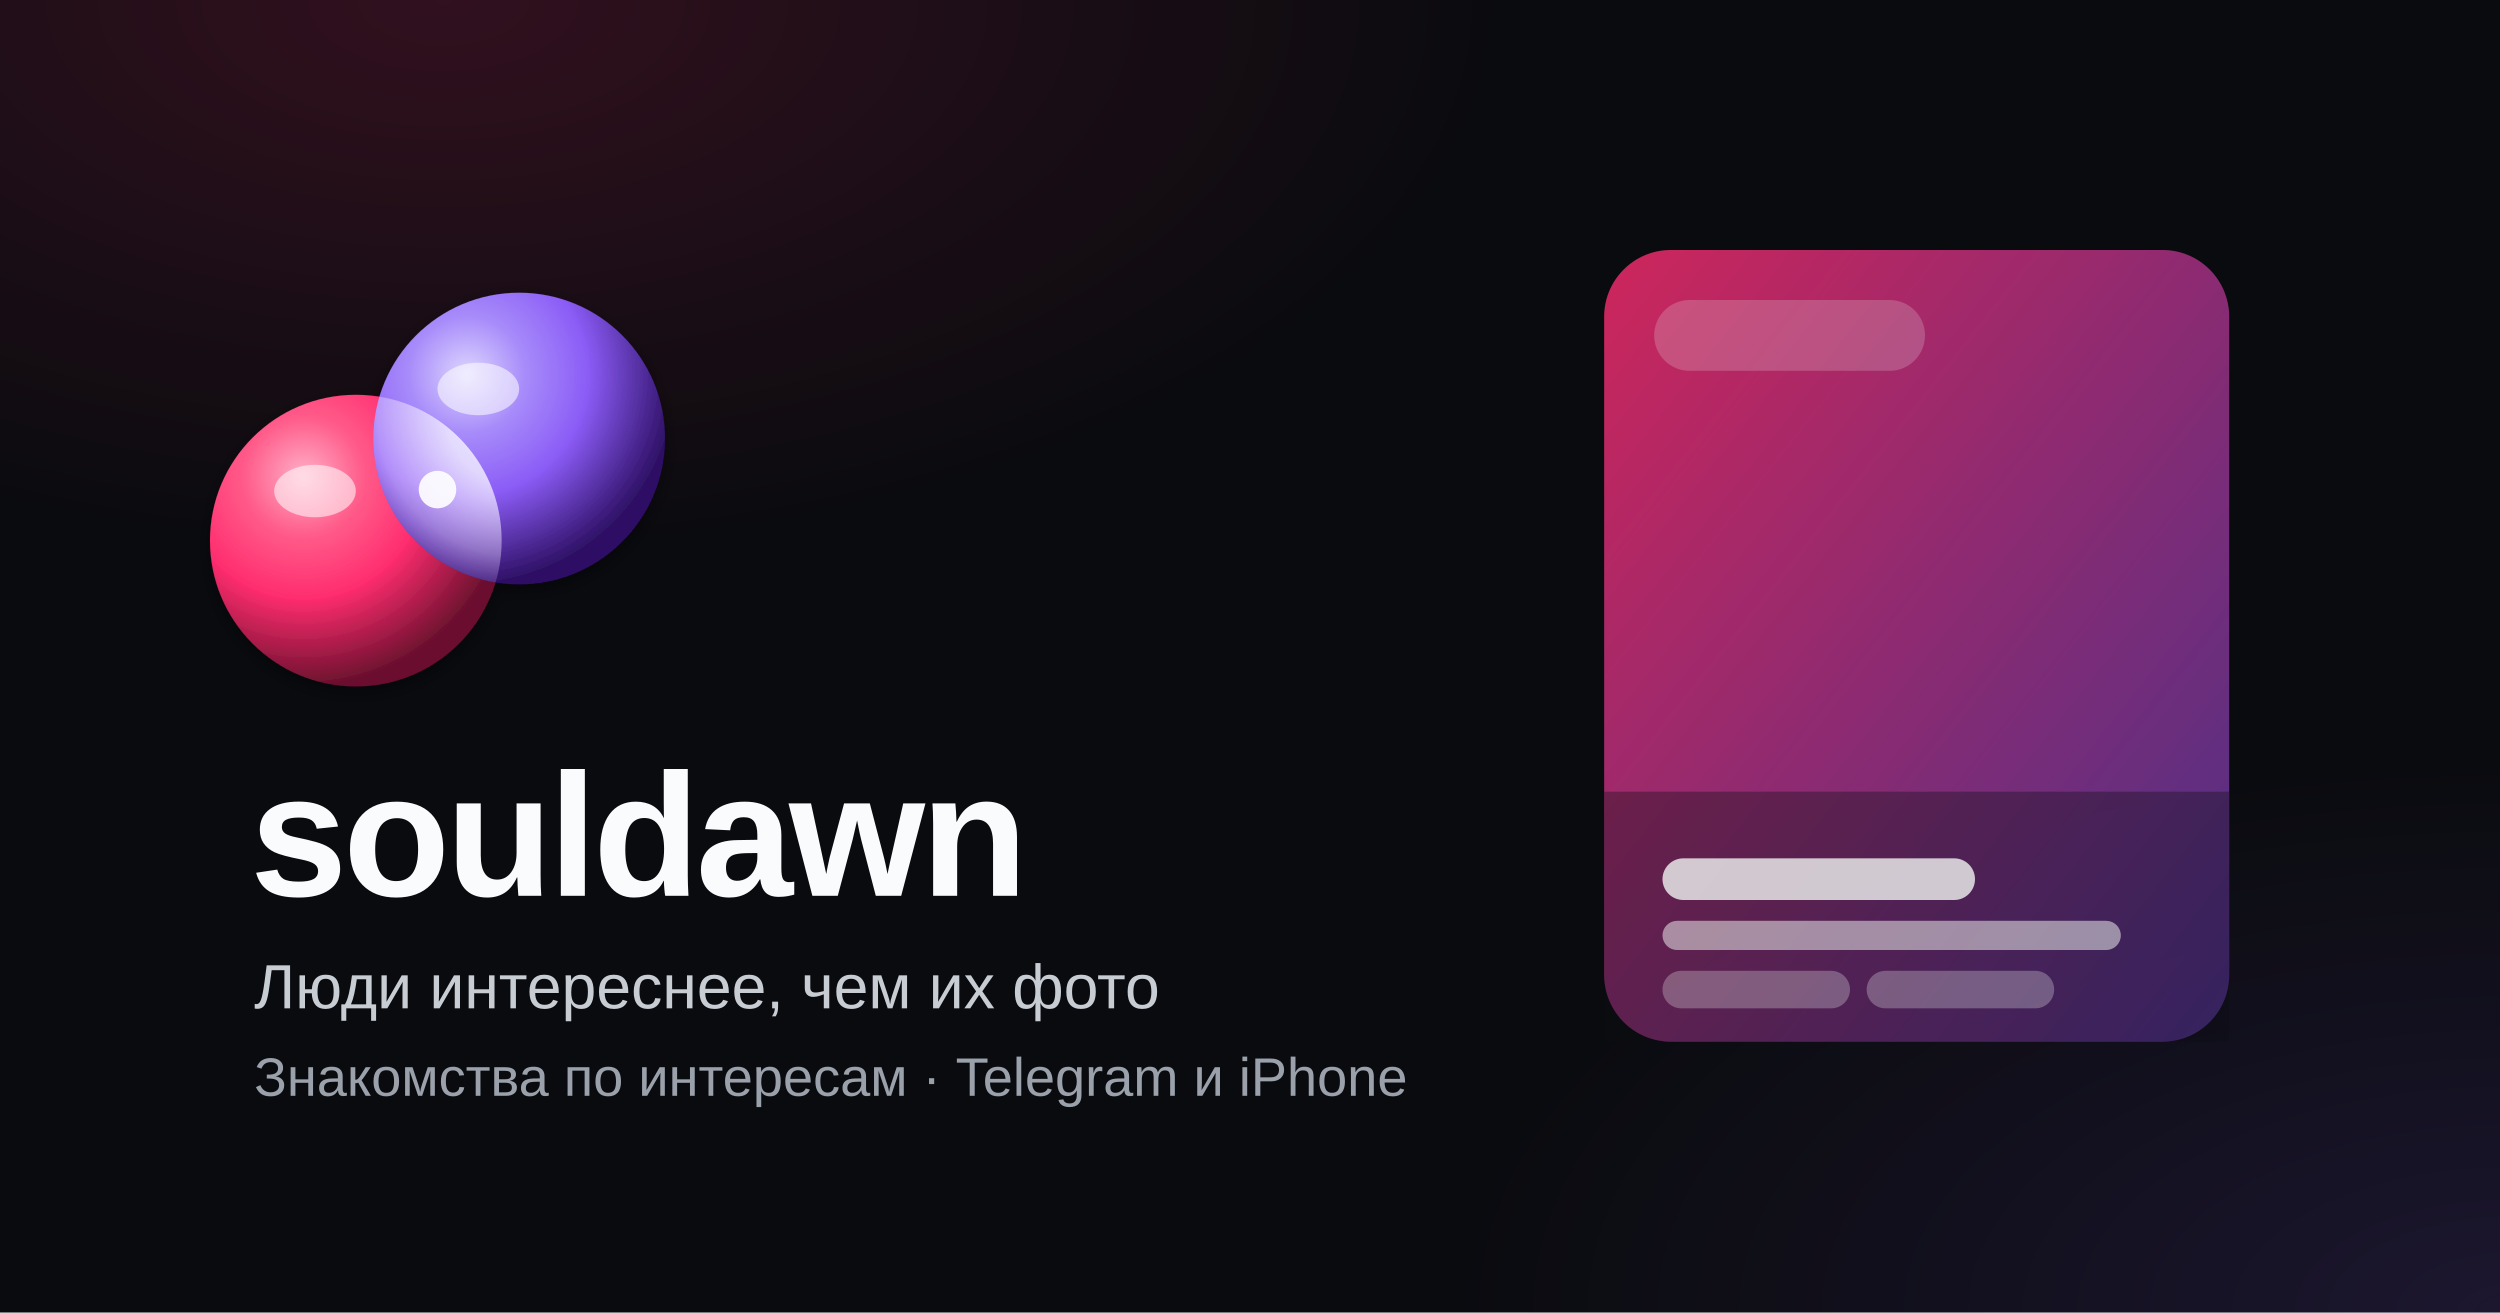
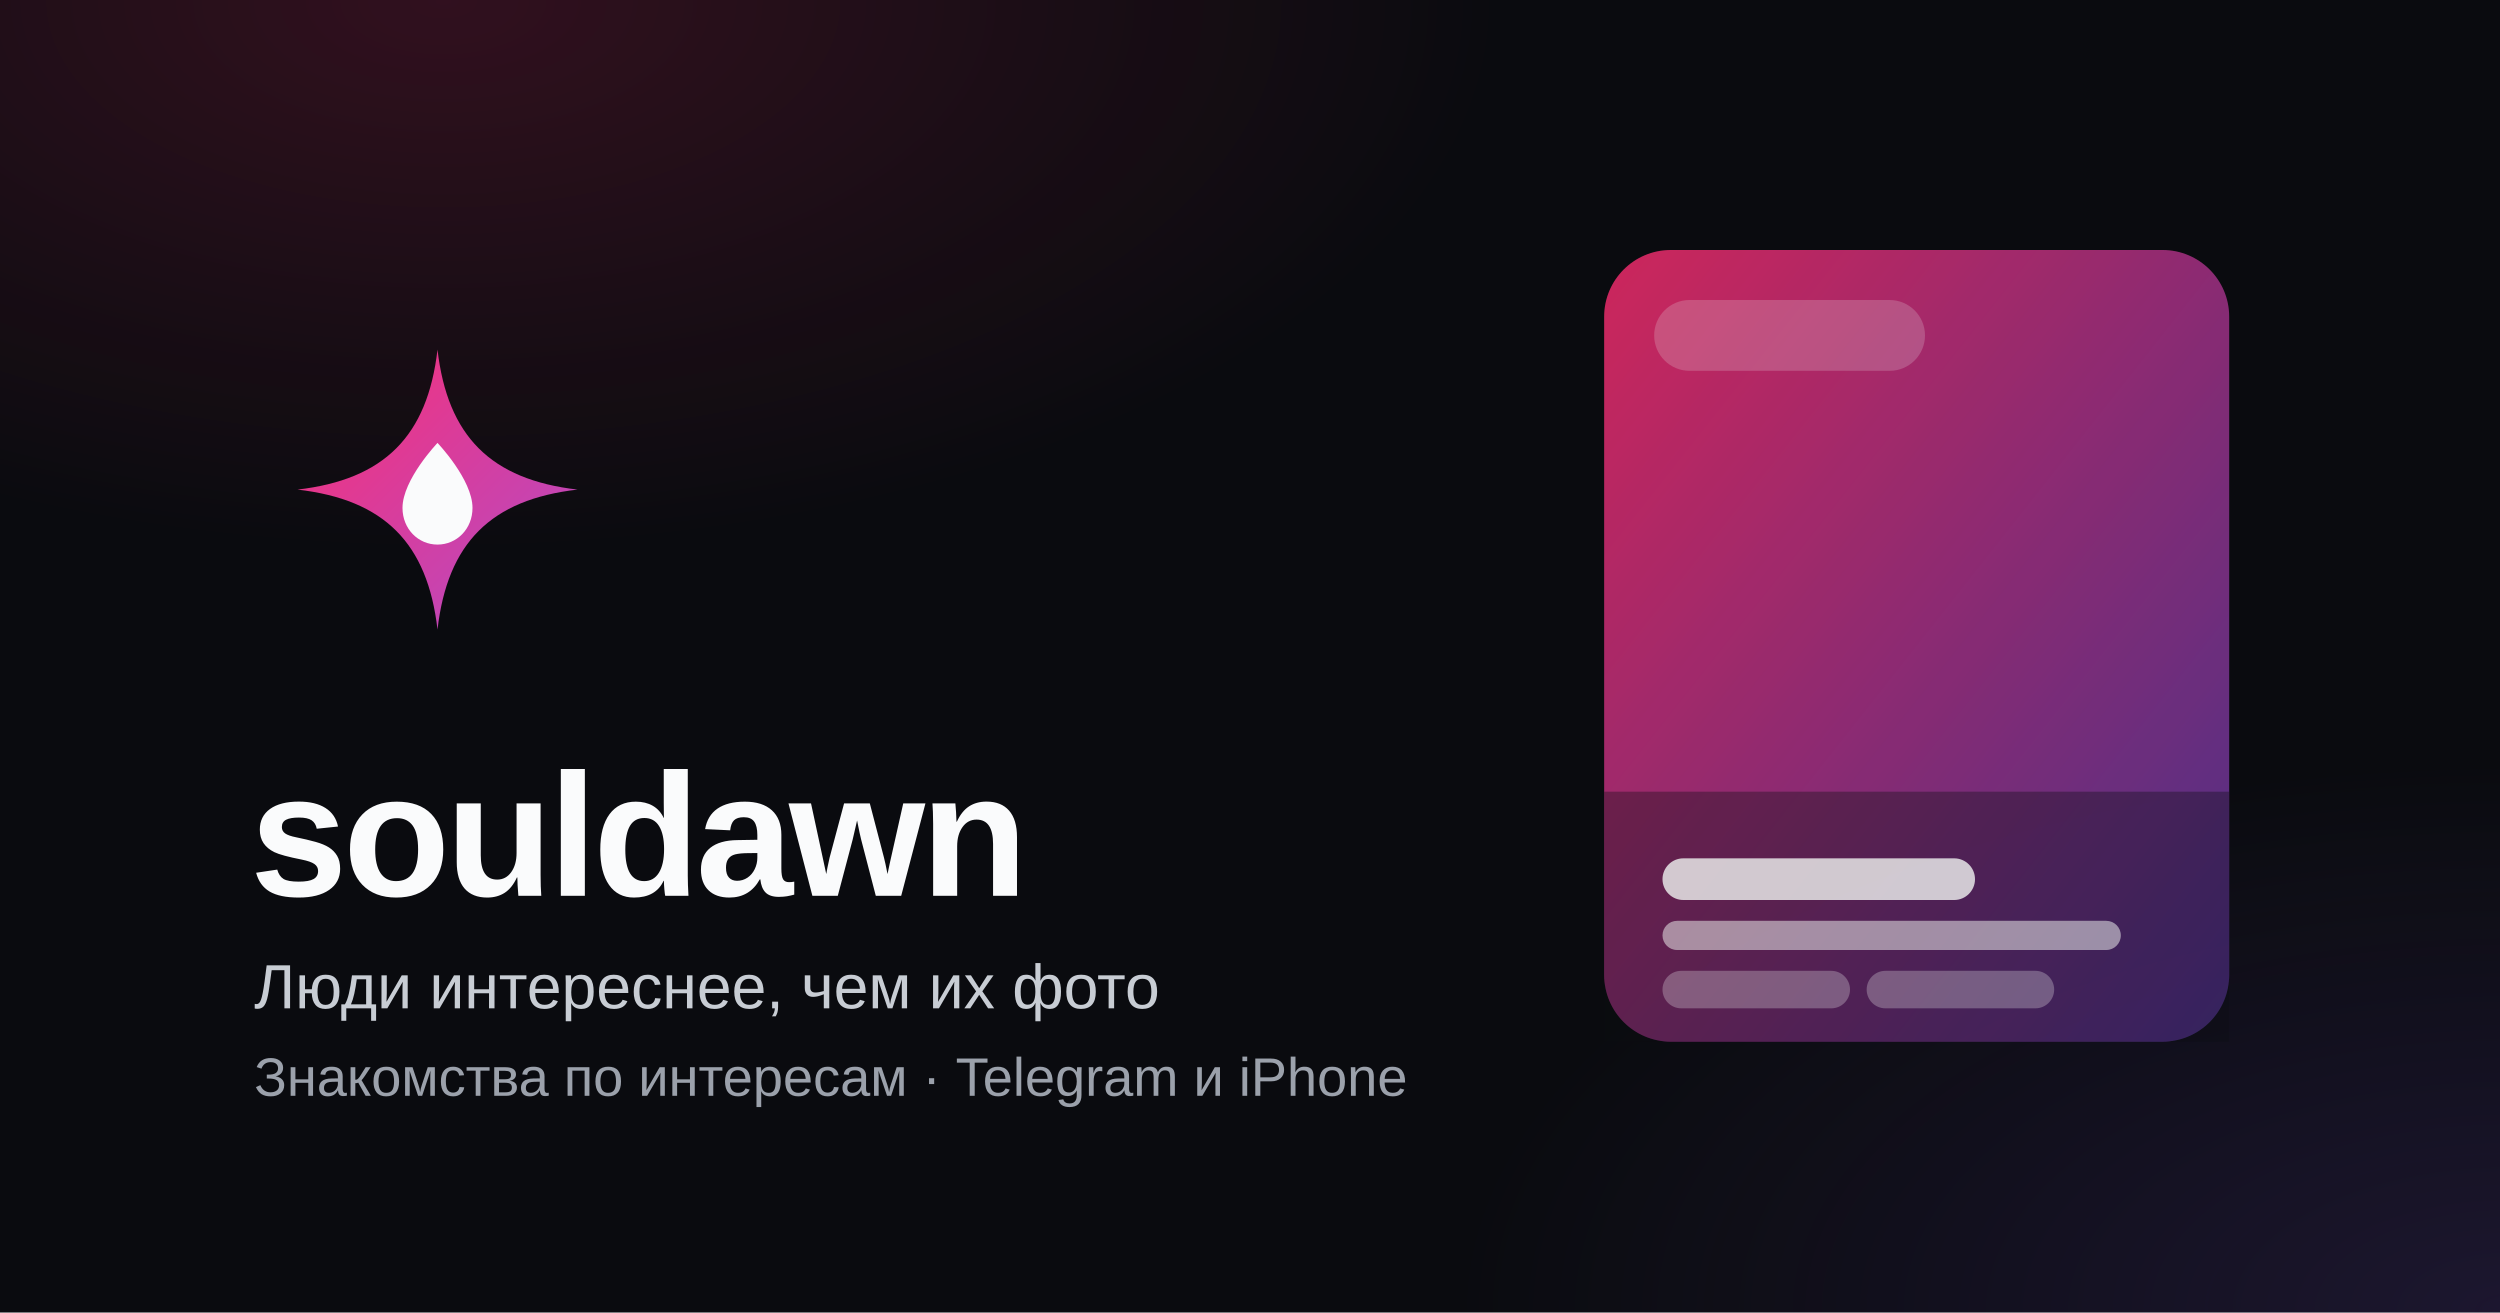
<svg xmlns="http://www.w3.org/2000/svg" width="1200" height="630" viewBox="0 0 1200 630" role="img" aria-labelledby="ogTitle ogDesc">
  <defs>
    <radialGradient id="glow1" cx="18%" cy="0%" r="70%">
      <stop offset="0%" stop-color="#ff2d6f" stop-opacity="0.16" />
      <stop offset="60%" stop-color="#ff2d6f" stop-opacity="0" />
    </radialGradient>
    <radialGradient id="glow2" cx="100%" cy="100%" r="70%">
      <stop offset="0%" stop-color="#8b5cf6" stop-opacity="0.14" />
      <stop offset="60%" stop-color="#8b5cf6" stop-opacity="0" />
    </radialGradient>
    <linearGradient id="cardGrad" x1="0%" y1="0%" x2="100%" y2="100%">
      <stop offset="0%" stop-color="#ff2d6f" />
      <stop offset="100%" stop-color="#5b3aa8" />
    </linearGradient>
-     <radialGradient id="oga" cx="32%" cy="28%" r="72%">
-       <stop offset="0%" stop-color="#ffb0c8" />
-       <stop offset="28%" stop-color="#ff5c8a" />
-       <stop offset="58%" stop-color="#ff2d6f" />
-       <stop offset="100%" stop-color="#6b102e" />
-     </radialGradient>
-     <radialGradient id="ogb" cx="32%" cy="28%" r="72%">
-       <stop offset="0%" stop-color="#ddd6fe" />
-       <stop offset="28%" stop-color="#a78bfa" />
-       <stop offset="58%" stop-color="#8b5cf6" />
-       <stop offset="100%" stop-color="#2e1065" />
-     </radialGradient>
-     <radialGradient id="oglens" cx="50%" cy="42%" r="62%">
-       <stop offset="0%" stop-color="#ffffff" stop-opacity="1" />
-       <stop offset="40%" stop-color="#f5f3ff" stop-opacity="0.85" />
-       <stop offset="78%" stop-color="#e9d5ff" stop-opacity="0.45" />
-       <stop offset="100%" stop-color="#c084fc" stop-opacity="0.15" />
-     </radialGradient>
-     <filter id="ogf" x="-30%" y="-30%" width="160%" height="160%">
-       <feGaussianBlur in="SourceAlpha" stdDeviation="4" result="blur" />
-       <feOffset dy="3" result="off" />
-       <feFlood flood-color="#000000" flood-opacity="0.4" result="color" />
-       <feComposite in="color" in2="off" operator="in" result="shadow" />
-       <feMerge>
-         <feMergeNode in="shadow" />
-         <feMergeNode in="SourceGraphic" />
-       </feMerge>
-     </filter>
-     <clipPath id="ogLens">
-       <circle cx="-39.2" cy="24.5" r="70" />
-     </clipPath>
+     <linearGradient id="ogSpark" x1="0" y1="0" x2="140" y2="140" gradientUnits="userSpaceOnUse">
+       <stop offset="0%" stop-color="#ff2d6f" />
+       <stop offset="100%" stop-color="#8b5cf6" />
+     </linearGradient>
  </defs>
  <rect width="1200" height="630" fill="#0a0b0f" />
  <rect width="1200" height="630" fill="url(#glow1)" />
  <rect width="1200" height="630" fill="url(#glow2)" />
  <g transform="translate(770,120)" opacity="0.9">
    <rect x="0" y="0" width="300" height="380" rx="32" fill="url(#cardGrad)" />
    <rect x="0" y="0" width="300" height="380" rx="32" fill="#0a0b0f" opacity="0.12" />
    <rect x="24" y="24" width="130" height="34" rx="17" fill="#ffffff" opacity="0.22" />
    <rect x="0" y="260" width="300" height="120" rx="0" fill="#0a0b0f" opacity="0.35" />
    <rect x="28" y="292" width="150" height="20" rx="10" fill="#ffffff" opacity="0.85" />
    <rect x="28" y="322" width="220" height="14" rx="7" fill="#ffffff" opacity="0.55" />
    <rect x="28" y="346" width="90" height="18" rx="9" fill="#ffffff" opacity="0.3" />
    <rect x="126" y="346" width="90" height="18" rx="9" fill="#ffffff" opacity="0.3" />
  </g>
-   <g transform="translate(210,235)" filter="url(#ogf)">
-     <circle cx="-39.2" cy="24.5" r="70" fill="url(#oga)" />
-     <circle cx="39.2" cy="-24.5" r="70" fill="url(#ogb)" />
-     <circle cx="39.2" cy="-24.5" r="70" fill="url(#oglens)" clip-path="url(#ogLens)" opacity="0.92" />
-     <ellipse cx="-58.8" cy="0.7" rx="19.6" ry="12.6" fill="#ffffff" opacity="0.55" />
-     <ellipse cx="19.6" cy="-48.3" rx="19.6" ry="12.6" fill="#ffffff" opacity="0.55" />
-     <circle cx="0" cy="0" r="9" fill="#ffffff" opacity="0.9" />
+   <g transform="translate(210,235) scale(1.6) translate(-50,-50)">
+     <path d="M50 8C53 34 66 47 92 50C66 53 53 66 50 92C47 66 34 53 8 50C34 47 47 34 50 8Z" fill="url(#ogSpark)" />
+     <path d="M50 36C50 36 39.5 47 39.5 55.5C39.5 61.8 44.2 66.5 50 66.5C55.8 66.5 60.5 61.8 60.5 55.5C60.5 47 50 36 50 36Z" fill="#fafbfc" />
  </g>
  <text x="120" y="430" font-family="Arial, Helvetica, sans-serif" font-size="84" font-weight="800" letter-spacing="-2" fill="#fafbfc">souldawn</text>
  <text x="122" y="484" font-family="Arial, Helvetica, sans-serif" font-size="30" font-weight="400" fill="#c8cdd4">Люди интереснее, чем их фото</text>
  <text x="122" y="526" font-family="Arial, Helvetica, sans-serif" font-size="26" font-weight="400" fill="#9ba1ab">Знакомства по интересам · Telegram и iPhone</text>
</svg>
